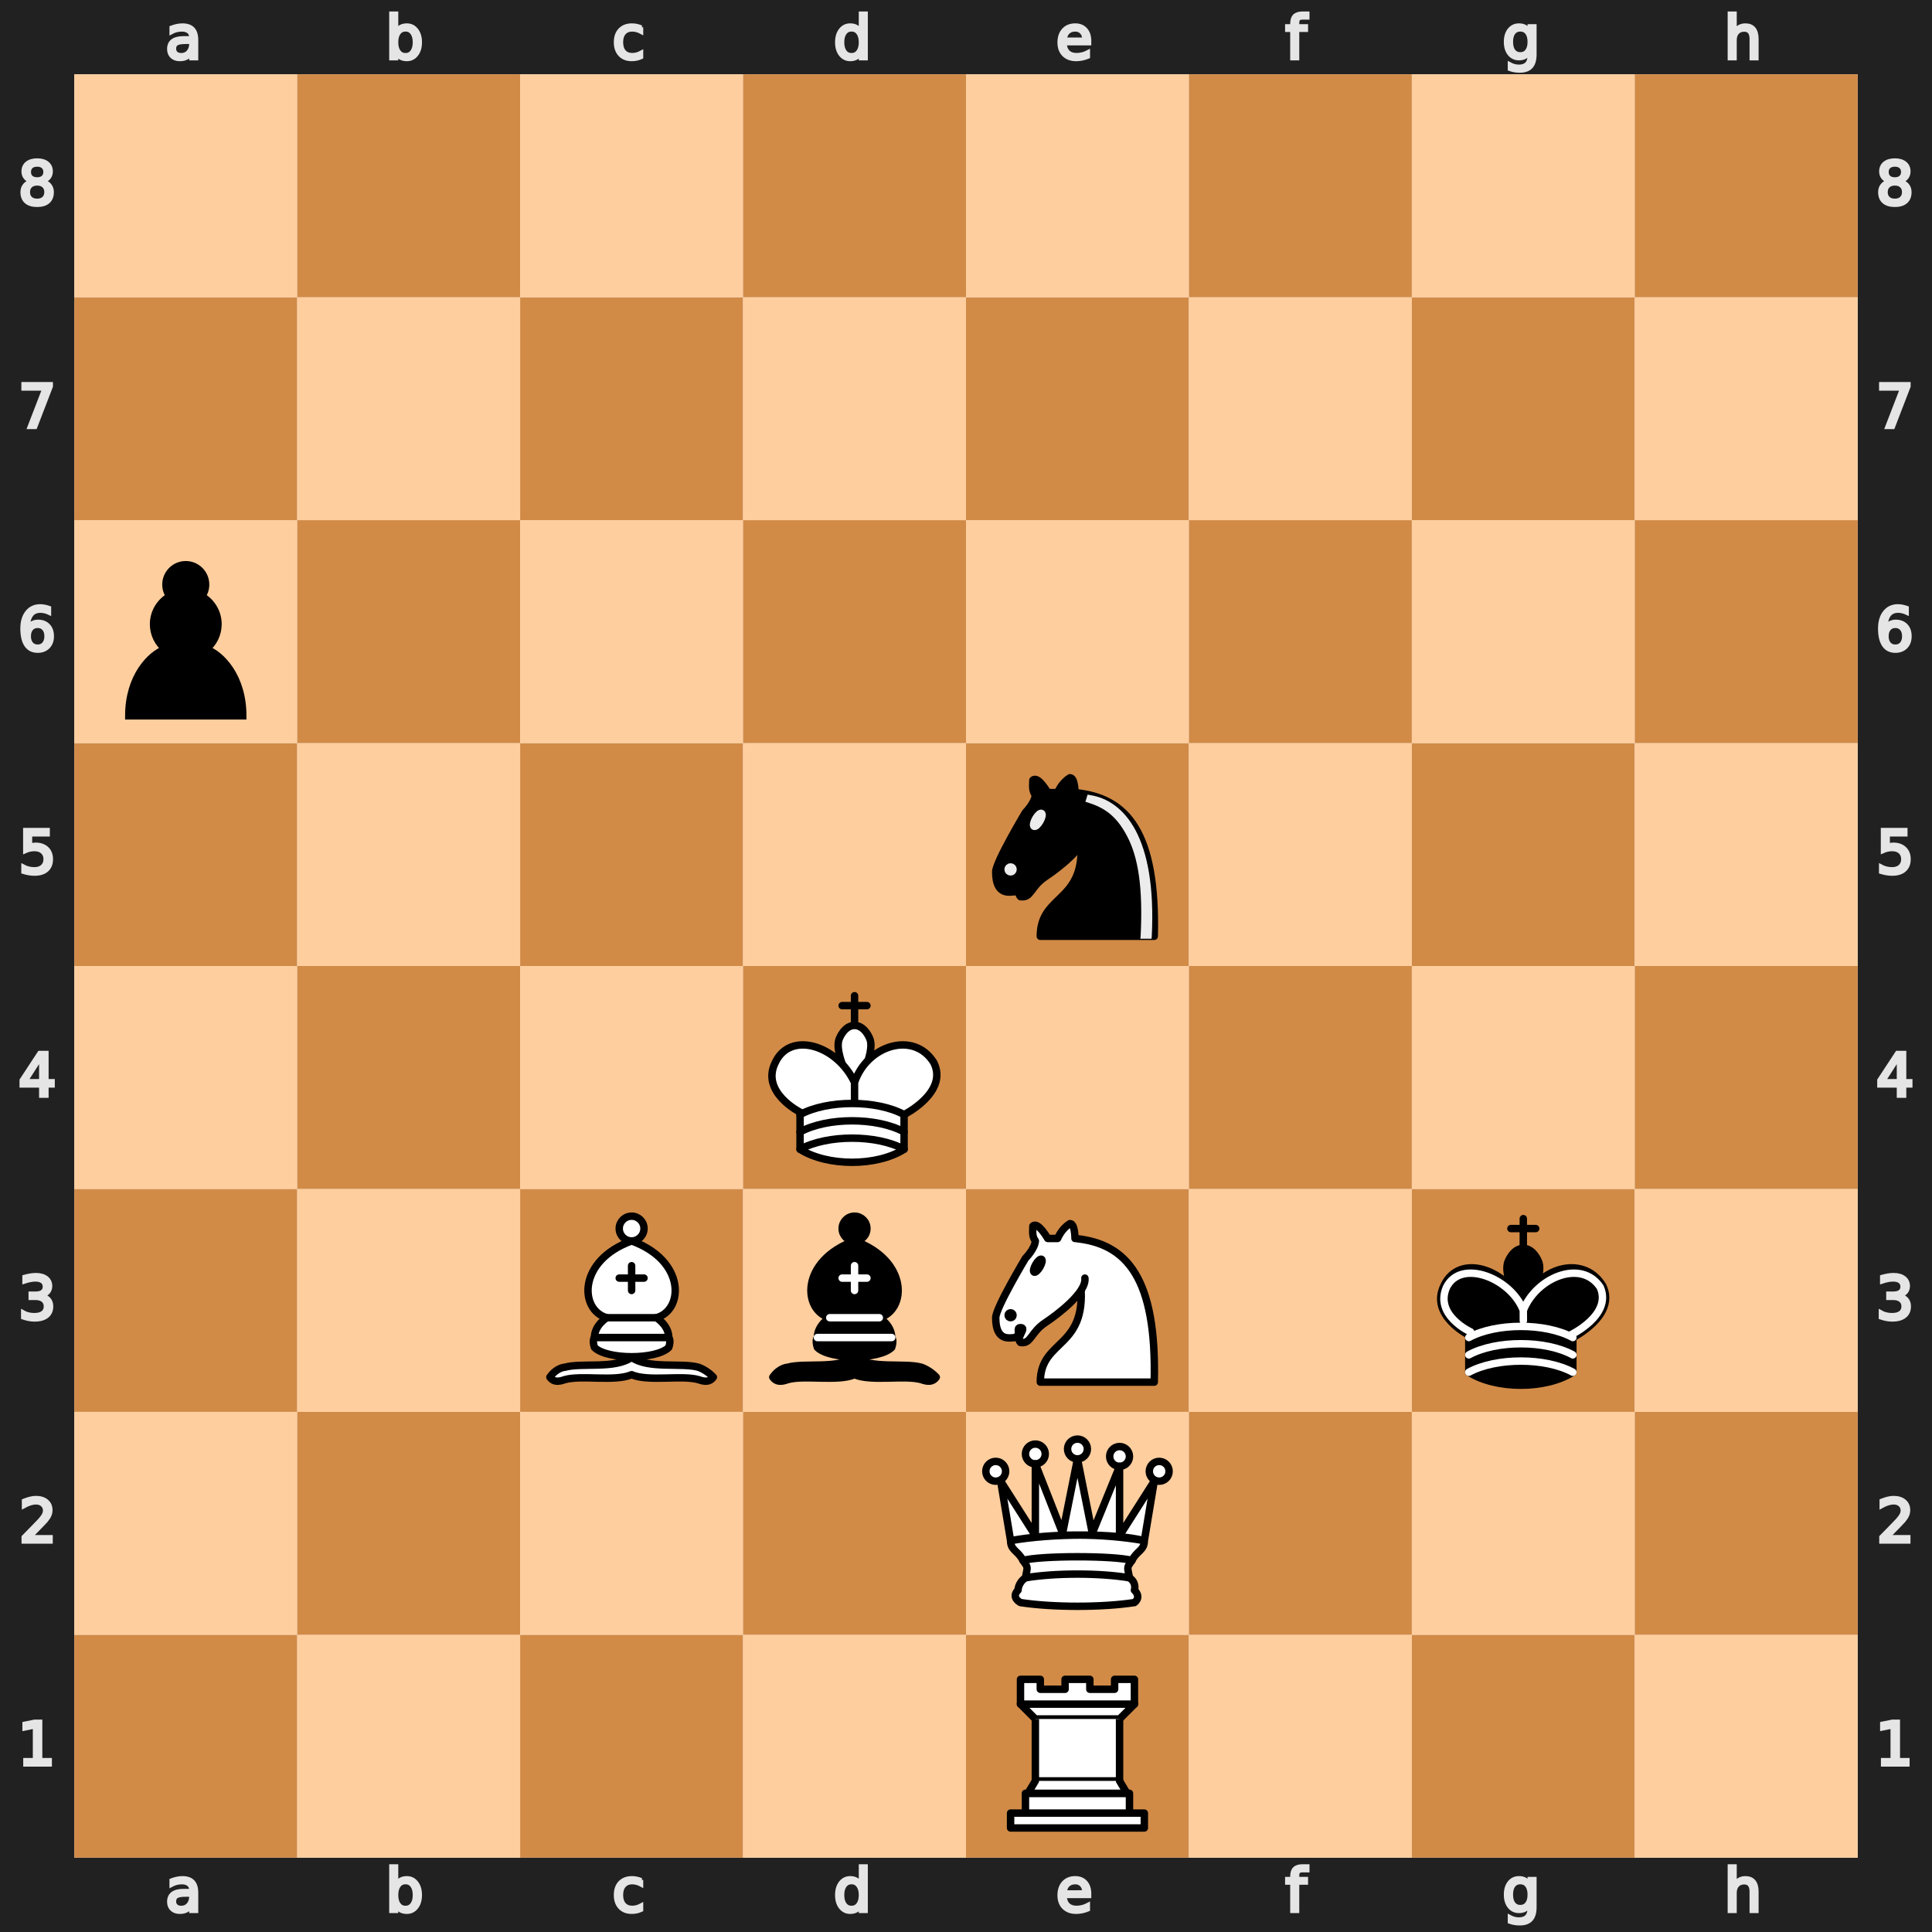
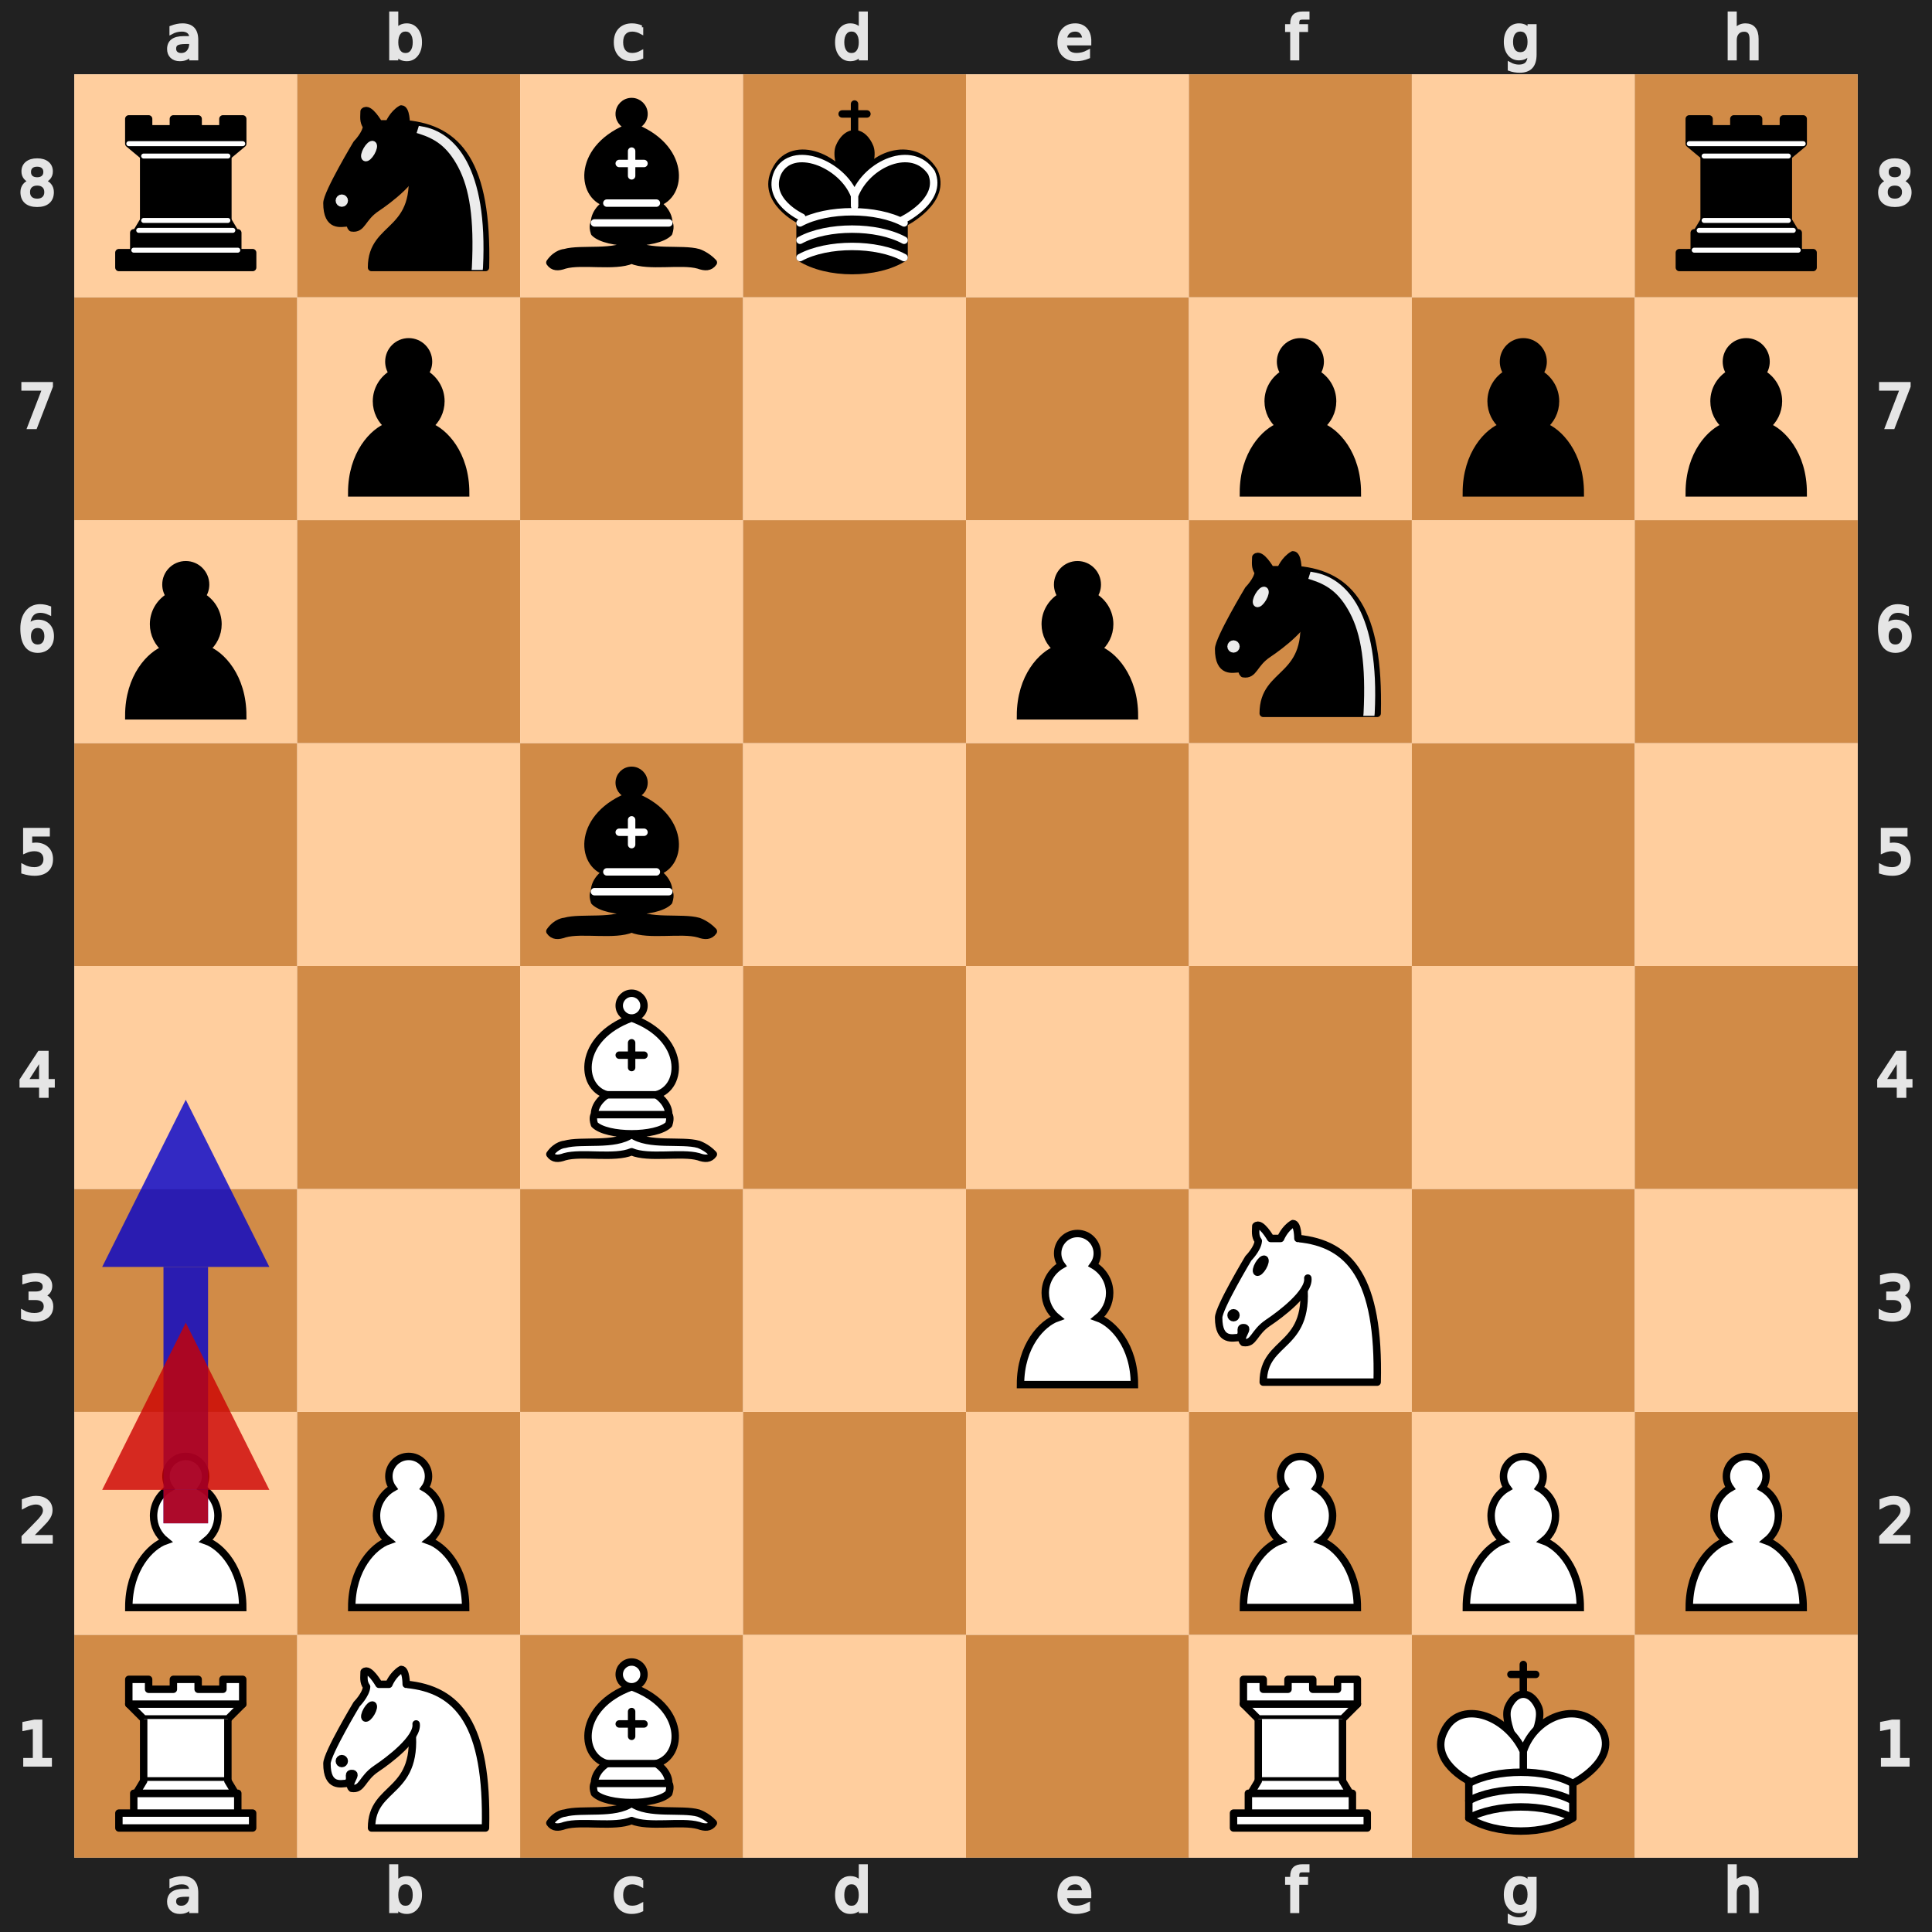
<svg xmlns="http://www.w3.org/2000/svg" xmlns:xlink="http://www.w3.org/1999/xlink" viewBox="0 0 390 390" width="400" height="400">
  <defs>
+     <g id="white-pawn" class="white pawn">
+       <path d="M22.5 9c-2.21 0-4 1.79-4 4 0 .89.29 1.71.78 2.38C17.33 16.5 16 18.59 16 21c0 2.03.94 3.84 2.41 5.03-3 1.06-7.41 5.55-7.41 13.47h23c0-7.92-4.41-12.41-7.41-13.47 1.47-1.19 2.41-3 2.41-5.03 0-2.41-1.33-4.5-3.28-5.62.49-.67.78-1.49.78-2.38 0-2.21-1.79-4-4-4z" fill="#fff" stroke="#000" stroke-width="1.5" stroke-linecap="round" />
+     </g>
    <g id="white-knight" class="white knight" fill="none" fill-rule="evenodd" stroke="#000" stroke-width="1.5" stroke-linecap="round" stroke-linejoin="round">
      <path d="M 22,10 C 32.5,11 38.5,18 38,39 L 15,39 C 15,30 25,32.5 23,18" style="fill:#ffffff; stroke:#000000;" />
      <path d="M 24,18 C 24.38,20.91 18.45,25.37 16,27 C 13,29 13.18,31.34 11,31 C 9.958,30.06 12.41,27.96 11,28 C 10,28 11.19,29.23 10,30 C 9,30 5.997,31 6,26 C 6,24 12,14 12,14 C 12,14 13.89,12.1 14,10.5 C 13.27,9.506 13.5,8.5 13.5,7.5 C 14.5,6.5 16.5,10 16.5,10 L 18.5,10 C 18.5,10 19.28,8.008 21,7 C 22,7 22,10 22,10" style="fill:#ffffff; stroke:#000000;" />
      <path d="M 9.5 25.5 A 0.5 0.5 0 1 1 8.5,25.5 A 0.5 0.5 0 1 1 9.5 25.5 z" style="fill:#000000; stroke:#000000;" />
      <path d="M 15 15.5 A 0.5 1.5 0 1 1 14,15.5 A 0.5 1.5 0 1 1 15 15.5 z" transform="matrix(0.866,0.5,-0.5,0.866,9.693,-5.173)" style="fill:#000000; stroke:#000000;" />
    </g>
    <g id="white-bishop" class="white bishop" fill="none" fill-rule="evenodd" stroke="#000" stroke-width="1.5" stroke-linecap="round" stroke-linejoin="round">
      <g fill="#fff" stroke-linecap="butt">
        <path d="M9 36c3.39-.97 10.11.43 13.5-2 3.39 2.43 10.11 1.03 13.5 2 0 0 1.65.54 3 2-.68.97-1.65.99-3 .5-3.39-.97-10.11.46-13.5-1-3.39 1.46-10.11.03-13.5 1-1.354.49-2.323.47-3-.5 1.354-1.94 3-2 3-2zM15 32c2.5 2.5 12.5 2.5 15 0 .5-1.5 0-2 0-2 0-2.5-2.5-4-2.5-4 5.5-1.5 6-11.5-5-15.5-11 4-10.5 14-5 15.5 0 0-2.5 1.5-2.5 4 0 0-.5.5 0 2zM25 8a2.5 2.5 0 1 1-5 0 2.5 2.5 0 1 1 5 0z" />
      </g>
      <path d="M17.5 26h10M15 30h15m-7.5-14.5v5M20 18h5" stroke-linejoin="miter" />
    </g>
    <g id="white-rook" class="white rook" fill="#fff" fill-rule="evenodd" stroke="#000" stroke-width="1.5" stroke-linecap="round" stroke-linejoin="round">
      <path d="M9 39h27v-3H9v3zM12 36v-4h21v4H12zM11 14V9h4v2h5V9h5v2h5V9h4v5" stroke-linecap="butt" />
      <path d="M34 14l-3 3H14l-3-3" />
      <path d="M31 17v12.5H14V17" stroke-linecap="butt" stroke-linejoin="miter" />
      <path d="M31 29.5l1.5 2.5h-20l1.5-2.5" />
      <path d="M11 14h23" fill="none" stroke-linejoin="miter" />
    </g>
-     <g id="white-queen" class="white queen" fill="#fff" fill-rule="evenodd" stroke="#000" stroke-width="1.5" stroke-linecap="round" stroke-linejoin="round">
-       <path d="M8 12a2 2 0 1 1-4 0 2 2 0 1 1 4 0zM24.5 7.5a2 2 0 1 1-4 0 2 2 0 1 1 4 0zM41 12a2 2 0 1 1-4 0 2 2 0 1 1 4 0zM16 8.5a2 2 0 1 1-4 0 2 2 0 1 1 4 0zM33 9a2 2 0 1 1-4 0 2 2 0 1 1 4 0z" />
-       <path d="M9 26c8.5-1.5 21-1.5 27 0l2-12-7 11V11l-5.5 13.5-3-15-3 15-5.5-14V25L7 14l2 12zM9 26c0 2 1.5 2 2.5 4 1 1.5 1 1 .5 3.5-1.5 1-1.5 2.5-1.5 2.5-1.5 1.5.5 2.5.5 2.5 6.5 1 16.5 1 23 0 0 0 1.5-1 0-2.5 0 0 .5-1.5-1-2.5-.5-2.5-.5-2 .5-3.5 1-2 2.5-2 2.5-4-8.5-1.5-18.5-1.5-27 0z" stroke-linecap="butt" />
-       <path d="M11.5 30c3.5-1 18.5-1 22 0M12 33.5c6-1 15-1 21 0" fill="none" />
-     </g>
    <g id="white-king" class="white king" fill="none" fill-rule="evenodd" stroke="#000" stroke-width="1.5" stroke-linecap="round" stroke-linejoin="round">
      <path d="M22.5 11.63V6M20 8h5" stroke-linejoin="miter" />
      <path d="M22.5 25s4.5-7.5 3-10.5c0 0-1-2.5-3-2.5s-3 2.5-3 2.5c-1.5 3 3 10.5 3 10.5" fill="#fff" stroke-linecap="butt" stroke-linejoin="miter" />
      <path d="M11.5 37c5.5 3.5 15.5 3.5 21 0v-7s9-4.5 6-10.5c-4-6.5-13.5-3.5-16 4V27v-3.5c-3.5-7.5-13-10.5-16-4-3 6 5 10 5 10V37z" fill="#fff" />
      <path d="M11.5 30c5.5-3 15.5-3 21 0m-21 3.5c5.5-3 15.5-3 21 0m-21 3.5c5.5-3 15.5-3 21 0" />
    </g>
    <g id="black-pawn" class="black pawn">
      <path d="M22.5 9c-2.21 0-4 1.79-4 4 0 .89.29 1.71.78 2.38C17.33 16.5 16 18.59 16 21c0 2.03.94 3.84 2.41 5.03-3 1.06-7.41 5.55-7.41 13.47h23c0-7.92-4.41-12.41-7.41-13.47 1.47-1.19 2.41-3 2.41-5.03 0-2.41-1.33-4.5-3.28-5.62.49-.67.78-1.49.78-2.38 0-2.21-1.79-4-4-4z" fill="#000" stroke="#000" stroke-width="1.5" stroke-linecap="round" />
    </g>
    <g id="black-knight" class="black knight" fill="none" fill-rule="evenodd" stroke="#000" stroke-width="1.5" stroke-linecap="round" stroke-linejoin="round">
      <path d="M 22,10 C 32.5,11 38.5,18 38,39 L 15,39 C 15,30 25,32.5 23,18" style="fill:#000000; stroke:#000000;" />
      <path d="M 24,18 C 24.38,20.91 18.45,25.37 16,27 C 13,29 13.18,31.34 11,31 C 9.958,30.06 12.41,27.96 11,28 C 10,28 11.19,29.23 10,30 C 9,30 5.997,31 6,26 C 6,24 12,14 12,14 C 12,14 13.89,12.1 14,10.5 C 13.27,9.506 13.5,8.5 13.5,7.5 C 14.5,6.5 16.5,10 16.5,10 L 18.5,10 C 18.5,10 19.28,8.008 21,7 C 22,7 22,10 22,10" style="fill:#000000; stroke:#000000;" />
      <path d="M 9.5 25.5 A 0.5 0.5 0 1 1 8.5,25.5 A 0.5 0.5 0 1 1 9.5 25.5 z" style="fill:#ececec; stroke:#ececec;" />
      <path d="M 15 15.5 A 0.5 1.5 0 1 1 14,15.5 A 0.5 1.5 0 1 1 15 15.5 z" transform="matrix(0.866,0.5,-0.5,0.866,9.693,-5.173)" style="fill:#ececec; stroke:#ececec;" />
      <path d="M 24.55,10.4 L 24.1,11.85 L 24.6,12 C 27.75,13 30.25,14.49 32.5,18.75 C 34.75,23.01 35.75,29.06 35.25,39 L 35.2,39.5 L 37.45,39.5 L 37.5,39 C 38,28.94 36.62,22.15 34.25,17.66 C 31.88,13.17 28.46,11.02 25.06,10.5 L 24.55,10.4 z " style="fill:#ececec; stroke:none;" />
    </g>
    <g id="black-bishop" class="black bishop" fill="none" fill-rule="evenodd" stroke="#000" stroke-width="1.5" stroke-linecap="round" stroke-linejoin="round">
      <path d="M9 36c3.39-.97 10.11.43 13.5-2 3.39 2.43 10.11 1.03 13.5 2 0 0 1.65.54 3 2-.68.97-1.65.99-3 .5-3.39-.97-10.11.46-13.5-1-3.39 1.46-10.11.03-13.5 1-1.354.49-2.323.47-3-.5 1.354-1.94 3-2 3-2zm6-4c2.5 2.5 12.5 2.5 15 0 .5-1.5 0-2 0-2 0-2.5-2.5-4-2.5-4 5.5-1.5 6-11.5-5-15.5-11 4-10.5 14-5 15.5 0 0-2.5 1.5-2.5 4 0 0-.5.5 0 2zM25 8a2.5 2.5 0 1 1-5 0 2.5 2.5 0 1 1 5 0z" fill="#000" stroke-linecap="butt" />
      <path d="M17.5 26h10M15 30h15m-7.5-14.5v5M20 18h5" stroke="#fff" stroke-linejoin="miter" />
+     </g>
+     <g id="black-rook" class="black rook" fill="#000" fill-rule="evenodd" stroke="#000" stroke-width="1.5" stroke-linecap="round" stroke-linejoin="round">
+       <path d="M9 39h27v-3H9v3zM12.5 32l1.5-2.5h17l1.5 2.5h-20zM12 36v-4h21v4H12z" stroke-linecap="butt" />
+       <path d="M14 29.5v-13h17v13H14z" stroke-linecap="butt" stroke-linejoin="miter" />
+       <path d="M14 16.5L11 14h23l-3 2.5H14zM11 14V9h4v2h5V9h5v2h5V9h4v5H11z" stroke-linecap="butt" />
+       <path d="M12 35.5h21M13 31.5h19M14 29.5h17M14 16.5h17M11 14h23" fill="none" stroke="#fff" stroke-width="1" stroke-linejoin="miter" />
    </g>
    <g id="black-king" class="black king" fill="none" fill-rule="evenodd" stroke="#000" stroke-width="1.5" stroke-linecap="round" stroke-linejoin="round">
      <path d="M22.5 11.63V6" stroke-linejoin="miter" />
      <path d="M22.5 25s4.5-7.5 3-10.5c0 0-1-2.5-3-2.5s-3 2.5-3 2.5c-1.5 3 3 10.5 3 10.5" fill="#000" stroke-linecap="butt" stroke-linejoin="miter" />
      <path d="M11.5 37c5.5 3.5 15.5 3.5 21 0v-7s9-4.5 6-10.5c-4-6.5-13.5-3.5-16 4V27v-3.5c-3.5-7.5-13-10.5-16-4-3 6 5 10 5 10V37z" fill="#000" />
      <path d="M20 8h5" stroke-linejoin="miter" />
      <path d="M32 29.5s8.5-4 6.03-9.65C34.15 14 25 18 22.5 24.5l.01 2.1-.01-2.1C20 18 9.906 14 6.997 19.85c-2.497 5.65 4.853 9 4.853 9M11.5 30c5.5-3 15.5-3 21 0m-21 3.5c5.5-3 15.5-3 21 0m-21 3.5c5.5-3 15.5-3 21 0" stroke="#fff" />
    </g>
  </defs>
  <rect x="7.5" y="7.5" width="375" height="375" fill="none" stroke="#212121" stroke-width="15" />
  <g transform="translate(20, 1) scale(0.75, 0.75)" fill="#e5e5e5" stroke="#e5e5e5">
    <path d="M23.328 10.016q-1.742 0-2.414.398-.672.398-.672 1.36 0 .765.5 1.218.508.445 1.375.445 1.196 0 1.914-.843.727-.852.727-2.258v-.32zm2.867-.594v4.992h-1.437v-1.328q-.492.797-1.227 1.18-.734.375-1.797.375-1.343 0-2.14-.75-.79-.758-.79-2.024 0-1.476.985-2.226.992-.75 2.953-.75h2.016V8.75q0-.992-.656-1.531-.649-.547-1.829-.547-.75 0-1.46.18-.711.18-1.368.539V6.062q.79-.304 1.532-.453.742-.156 1.445-.156 1.898 0 2.836.984.937.985.937 2.985z" />
  </g>
  <g transform="translate(20, 375) scale(0.75, 0.75)" fill="#e5e5e5" stroke="#e5e5e5">
    <path d="M23.328 10.016q-1.742 0-2.414.398-.672.398-.672 1.36 0 .765.5 1.218.508.445 1.375.445 1.196 0 1.914-.843.727-.852.727-2.258v-.32zm2.867-.594v4.992h-1.437v-1.328q-.492.797-1.227 1.18-.734.375-1.797.375-1.343 0-2.14-.75-.79-.758-.79-2.024 0-1.476.985-2.226.992-.75 2.953-.75h2.016V8.75q0-.992-.656-1.531-.649-.547-1.829-.547-.75 0-1.46.18-.711.18-1.368.539V6.062q.79-.304 1.532-.453.742-.156 1.445-.156 1.898 0 2.836.984.937.985.937 2.985z" />
  </g>
  <g transform="translate(65, 1) scale(0.75, 0.75)" fill="#e5e5e5" stroke="#e5e5e5">
    <path d="M24.922 10.047q0-1.586-.656-2.485-.649-.906-1.79-.906-1.14 0-1.796.906-.649.899-.649 2.485 0 1.586.649 2.492.656.898 1.797.898 1.14 0 1.789-.898.656-.906.656-2.492zm-4.89-3.055q.452-.781 1.14-1.156.695-.383 1.656-.383 1.594 0 2.586 1.266 1 1.265 1 3.328 0 2.062-1 3.328-.992 1.266-2.586 1.266-.96 0-1.656-.375-.688-.383-1.14-1.164v1.312h-1.446V2.258h1.445z" />
  </g>
  <g transform="translate(65, 375) scale(0.75, 0.75)" fill="#e5e5e5" stroke="#e5e5e5">
    <path d="M24.922 10.047q0-1.586-.656-2.485-.649-.906-1.79-.906-1.14 0-1.796.906-.649.899-.649 2.485 0 1.586.649 2.492.656.898 1.797.898 1.14 0 1.789-.898.656-.906.656-2.492zm-4.89-3.055q.452-.781 1.14-1.156.695-.383 1.656-.383 1.594 0 2.586 1.266 1 1.265 1 3.328 0 2.062-1 3.328-.992 1.266-2.586 1.266-.96 0-1.656-.375-.688-.383-1.14-1.164v1.312h-1.446V2.258h1.445z" />
  </g>
  <g transform="translate(110, 1) scale(0.75, 0.75)" fill="#e5e5e5" stroke="#e5e5e5">
    <path d="M25.96 6v1.344q-.608-.336-1.226-.5-.609-.172-1.234-.172-1.398 0-2.172.89-.773.883-.773 2.485 0 1.601.773 2.492.774.883 2.172.883.625 0 1.234-.164.618-.172 1.227-.508v1.328q-.602.281-1.25.422-.64.14-1.367.14-1.977 0-3.14-1.242-1.165-1.242-1.165-3.351 0-2.14 1.172-3.367 1.18-1.227 3.227-1.227.664 0 1.296.14.633.134 1.227.407z" />
  </g>
  <g transform="translate(110, 375) scale(0.75, 0.75)" fill="#e5e5e5" stroke="#e5e5e5">
    <path d="M25.96 6v1.344q-.608-.336-1.226-.5-.609-.172-1.234-.172-1.398 0-2.172.89-.773.883-.773 2.485 0 1.601.773 2.492.774.883 2.172.883.625 0 1.234-.164.618-.172 1.227-.508v1.328q-.602.281-1.25.422-.64.14-1.367.14-1.977 0-3.14-1.242-1.165-1.242-1.165-3.351 0-2.14 1.172-3.367 1.18-1.227 3.227-1.227.664 0 1.296.14.633.134 1.227.407z" />
  </g>
  <g transform="translate(155, 1) scale(0.75, 0.75)" fill="#e5e5e5" stroke="#e5e5e5">
    <path d="M24.973 6.992V2.258h1.437v12.156h-1.437v-1.312q-.453.78-1.149 1.164-.687.375-1.656.375-1.586 0-2.586-1.266-.992-1.266-.992-3.328 0-2.063.992-3.328 1-1.266 2.586-1.266.969 0 1.656.383.696.375 1.149 1.156zm-4.899 3.055q0 1.586.649 2.492.656.898 1.797.898 1.14 0 1.796-.898.657-.906.657-2.492 0-1.586-.657-2.485-.656-.906-1.796-.906-1.141 0-1.797.906-.649.899-.649 2.485z" />
  </g>
  <g transform="translate(155, 375) scale(0.75, 0.75)" fill="#e5e5e5" stroke="#e5e5e5">
    <path d="M24.973 6.992V2.258h1.437v12.156h-1.437v-1.312q-.453.78-1.149 1.164-.687.375-1.656.375-1.586 0-2.586-1.266-.992-1.266-.992-3.328 0-2.063.992-3.328 1-1.266 2.586-1.266.969 0 1.656.383.696.375 1.149 1.156zm-4.899 3.055q0 1.586.649 2.492.656.898 1.797.898 1.14 0 1.796-.898.657-.906.657-2.492 0-1.586-.657-2.485-.656-.906-1.796-.906-1.141 0-1.797.906-.649.899-.649 2.485z" />
  </g>
  <g transform="translate(200, 1) scale(0.75, 0.75)" fill="#e5e5e5" stroke="#e5e5e5">
    <path d="M26.555 9.68v.703h-6.61q.094 1.484.89 2.265.806.774 2.235.774.828 0 1.602-.203.781-.203 1.547-.61v1.36q-.774.328-1.586.5-.813.172-1.649.172-2.093 0-3.32-1.22-1.219-1.218-1.219-3.296 0-2.148 1.157-3.406 1.164-1.266 3.132-1.266 1.766 0 2.79 1.14 1.03 1.134 1.03 3.087zm-1.438-.422q-.015-1.18-.664-1.883-.64-.703-1.703-.703-1.203 0-1.93.68-.718.68-.828 1.914z" />
  </g>
  <g transform="translate(200, 375) scale(0.75, 0.75)" fill="#e5e5e5" stroke="#e5e5e5">
    <path d="M26.555 9.68v.703h-6.61q.094 1.484.89 2.265.806.774 2.235.774.828 0 1.602-.203.781-.203 1.547-.61v1.36q-.774.328-1.586.5-.813.172-1.649.172-2.093 0-3.32-1.22-1.219-1.218-1.219-3.296 0-2.148 1.157-3.406 1.164-1.266 3.132-1.266 1.766 0 2.79 1.14 1.03 1.134 1.03 3.087zm-1.438-.422q-.015-1.18-.664-1.883-.64-.703-1.703-.703-1.203 0-1.93.68-.718.68-.828 1.914z" />
  </g>
  <g transform="translate(245, 1) scale(0.75, 0.75)" fill="#e5e5e5" stroke="#e5e5e5">
    <path d="M25.285 2.258v1.195H23.91q-.773 0-1.078.313-.297.312-.297 1.125v.773h2.367v1.117h-2.367v7.633H21.09V6.781h-1.375V5.664h1.375v-.61q0-1.46.68-2.124.68-.672 2.156-.672z" />
  </g>
  <g transform="translate(245, 375) scale(0.75, 0.75)" fill="#e5e5e5" stroke="#e5e5e5">
    <path d="M25.285 2.258v1.195H23.91q-.773 0-1.078.313-.297.312-.297 1.125v.773h2.367v1.117h-2.367v7.633H21.09V6.781h-1.375V5.664h1.375v-.61q0-1.46.68-2.124.68-.672 2.156-.672z" />
  </g>
  <g transform="translate(290, 1) scale(0.75, 0.75)" fill="#e5e5e5" stroke="#e5e5e5">
    <path d="M24.973 9.937q0-1.562-.649-2.421-.64-.86-1.804-.86-1.157 0-1.805.86-.64.859-.64 2.421 0 1.555.64 2.415.648.859 1.805.859 1.164 0 1.804-.86.649-.859.649-2.414zm1.437 3.391q0 2.234-.992 3.32-.992 1.094-3.04 1.094-.757 0-1.429-.117-.672-.11-1.304-.344v-1.398q.632.344 1.25.508.617.164 1.257.164 1.414 0 2.118-.743.703-.734.703-2.226v-.711q-.446.773-1.141 1.156-.695.383-1.664.383-1.61 0-2.594-1.227-.984-1.226-.984-3.25 0-2.03.984-3.257.985-1.227 2.594-1.227.969 0 1.664.383t1.14 1.156V5.664h1.438z" />
  </g>
  <g transform="translate(290, 375) scale(0.75, 0.75)" fill="#e5e5e5" stroke="#e5e5e5">
    <path d="M24.973 9.937q0-1.562-.649-2.421-.64-.86-1.804-.86-1.157 0-1.805.86-.64.859-.64 2.421 0 1.555.64 2.415.648.859 1.805.859 1.164 0 1.804-.86.649-.859.649-2.414zm1.437 3.391q0 2.234-.992 3.32-.992 1.094-3.04 1.094-.757 0-1.429-.117-.672-.11-1.304-.344v-1.398q.632.344 1.25.508.617.164 1.257.164 1.414 0 2.118-.743.703-.734.703-2.226v-.711q-.446.773-1.141 1.156-.695.383-1.664.383-1.61 0-2.594-1.227-.984-1.226-.984-3.25 0-2.03.984-3.257.985-1.227 2.594-1.227.969 0 1.664.383t1.14 1.156V5.664h1.438z" />
  </g>
  <g transform="translate(335, 1) scale(0.75, 0.75)" fill="#e5e5e5" stroke="#e5e5e5">
    <path d="M26.164 9.133v5.281h-1.437V9.18q0-1.243-.485-1.86-.484-.617-1.453-.617-1.164 0-1.836.742-.672.742-.672 2.024v4.945h-1.445V2.258h1.445v4.765q.516-.789 1.211-1.18.703-.39 1.617-.39 1.508 0 2.282.938.773.93.773 2.742z" />
  </g>
  <g transform="translate(335, 375) scale(0.75, 0.75)" fill="#e5e5e5" stroke="#e5e5e5">
    <path d="M26.164 9.133v5.281h-1.437V9.18q0-1.243-.485-1.86-.484-.617-1.453-.617-1.164 0-1.836.742-.672.742-.672 2.024v4.945h-1.445V2.258h1.445v4.765q.516-.789 1.211-1.18.703-.39 1.617-.39 1.508 0 2.282.938.773.93.773 2.742z" />
  </g>
  <g transform="translate(0, 335) scale(0.75, 0.75)" fill="#e5e5e5" stroke="#e5e5e5">
    <path d="M6.754 26.996h2.578v-8.898l-2.805.562v-1.437l2.79-.563h1.578v10.336h2.578v1.328h-6.72z" />
  </g>
  <g transform="translate(375, 335) scale(0.75, 0.75)" fill="#e5e5e5" stroke="#e5e5e5">
    <path d="M6.754 26.996h2.578v-8.898l-2.805.562v-1.437l2.79-.563h1.578v10.336h2.578v1.328h-6.72z" />
  </g>
  <g transform="translate(0, 290) scale(0.75, 0.75)" fill="#e5e5e5" stroke="#e5e5e5">
    <path d="M8.195 26.996h5.508v1.328H6.297v-1.328q.898-.93 2.445-2.492 1.555-1.57 1.953-2.024.758-.851 1.055-1.437.305-.594.305-1.164 0-.93-.657-1.516-.648-.586-1.695-.586-.742 0-1.57.258-.82.258-1.758.781v-1.593q.953-.383 1.781-.578.828-.196 1.516-.196 1.812 0 2.89.906 1.079.907 1.079 2.422 0 .72-.274 1.368-.265.64-.976 1.515-.196.227-1.243 1.313-1.046 1.078-2.953 3.023z" />
  </g>
  <g transform="translate(375, 290) scale(0.75, 0.75)" fill="#e5e5e5" stroke="#e5e5e5">
    <path d="M8.195 26.996h5.508v1.328H6.297v-1.328q.898-.93 2.445-2.492 1.555-1.57 1.953-2.024.758-.851 1.055-1.437.305-.594.305-1.164 0-.93-.657-1.516-.648-.586-1.695-.586-.742 0-1.57.258-.82.258-1.758.781v-1.593q.953-.383 1.781-.578.828-.196 1.516-.196 1.812 0 2.89.906 1.079.907 1.079 2.422 0 .72-.274 1.368-.265.64-.976 1.515-.196.227-1.243 1.313-1.046 1.078-2.953 3.023z" />
  </g>
  <g transform="translate(0, 245) scale(0.75, 0.75)" fill="#e5e5e5" stroke="#e5e5e5">
    <path d="M11.434 22.035q1.132.242 1.765 1.008.64.766.64 1.89 0 1.727-1.187 2.672-1.187.946-3.375.946-.734 0-1.515-.149-.774-.14-1.602-.43V26.45q.656.383 1.438.578.78.196 1.632.196 1.485 0 2.258-.586.782-.586.782-1.703 0-1.032-.727-1.61-.719-.586-2.008-.586h-1.36v-1.297h1.423q1.164 0 1.78-.46.618-.47.618-1.344 0-.899-.64-1.375-.633-.485-1.82-.485-.65 0-1.391.141-.743.14-1.633.437V16.95q.898-.25 1.68-.375.788-.125 1.484-.125 1.797 0 2.844.82 1.046.813 1.046 2.204 0 .968-.554 1.64-.555.664-1.578.922z" />
  </g>
  <g transform="translate(375, 245) scale(0.75, 0.75)" fill="#e5e5e5" stroke="#e5e5e5">
    <path d="M11.434 22.035q1.132.242 1.765 1.008.64.766.64 1.89 0 1.727-1.187 2.672-1.187.946-3.375.946-.734 0-1.515-.149-.774-.14-1.602-.43V26.45q.656.383 1.438.578.78.196 1.632.196 1.485 0 2.258-.586.782-.586.782-1.703 0-1.032-.727-1.61-.719-.586-2.008-.586h-1.36v-1.297h1.423q1.164 0 1.78-.46.618-.47.618-1.344 0-.899-.64-1.375-.633-.485-1.82-.485-.65 0-1.391.141-.743.14-1.633.437V16.95q.898-.25 1.68-.375.788-.125 1.484-.125 1.797 0 2.844.82 1.046.813 1.046 2.204 0 .968-.554 1.64-.555.664-1.578.922z" />
  </g>
  <g transform="translate(0, 200) scale(0.75, 0.75)" fill="#e5e5e5" stroke="#e5e5e5">
    <path d="M11.016 18.035L7.03 24.262h3.985zm-.414-1.375h1.984v7.602h1.664v1.312h-1.664v2.75h-1.57v-2.75H5.75v-1.523z" />
  </g>
  <g transform="translate(375, 200) scale(0.75, 0.75)" fill="#e5e5e5" stroke="#e5e5e5">
    <path d="M11.016 18.035L7.03 24.262h3.985zm-.414-1.375h1.984v7.602h1.664v1.312h-1.664v2.75h-1.57v-2.75H5.75v-1.523z" />
  </g>
  <g transform="translate(0, 155) scale(0.75, 0.75)" fill="#e5e5e5" stroke="#e5e5e5">
    <path d="M6.719 16.66h6.195v1.328h-4.75v2.86q.344-.118.688-.172.343-.063.687-.063 1.953 0 3.094 1.07 1.14 1.07 1.14 2.899 0 1.883-1.171 2.93-1.172 1.039-3.305 1.039-.735 0-1.5-.125-.758-.125-1.57-.375v-1.586q.703.383 1.453.57.75.188 1.586.188 1.351 0 2.14-.711.79-.711.79-1.93 0-1.219-.79-1.93-.789-.71-2.14-.71-.633 0-1.266.14-.625.14-1.281.438z" />
  </g>
  <g transform="translate(375, 155) scale(0.75, 0.75)" fill="#e5e5e5" stroke="#e5e5e5">
    <path d="M6.719 16.66h6.195v1.328h-4.75v2.86q.344-.118.688-.172.343-.063.687-.063 1.953 0 3.094 1.07 1.14 1.07 1.14 2.899 0 1.883-1.171 2.93-1.172 1.039-3.305 1.039-.735 0-1.5-.125-.758-.125-1.57-.375v-1.586q.703.383 1.453.57.75.188 1.586.188 1.351 0 2.14-.711.79-.711.79-1.93 0-1.219-.79-1.93-.789-.71-2.14-.71-.633 0-1.266.14-.625.14-1.281.438z" />
  </g>
  <g transform="translate(0, 110) scale(0.75, 0.75)" fill="#e5e5e5" stroke="#e5e5e5">
    <path d="M10.137 21.863q-1.063 0-1.688.727-.617.726-.617 1.992 0 1.258.617 1.992.625.727 1.688.727 1.062 0 1.68-.727.624-.734.624-1.992 0-1.266-.625-1.992-.617-.727-1.68-.727zm3.133-4.945v1.437q-.594-.28-1.204-.43-.601-.148-1.195-.148-1.562 0-2.39 1.055-.82 1.055-.938 3.188.46-.68 1.156-1.04.696-.367 1.531-.367 1.758 0 2.774 1.07 1.023 1.063 1.023 2.899 0 1.797-1.062 2.883-1.063 1.086-2.828 1.086-2.024 0-3.094-1.547-1.07-1.555-1.07-4.5 0-2.766 1.312-4.406 1.313-1.649 3.524-1.649.593 0 1.195.117.61.118 1.266.352z" />
  </g>
  <g transform="translate(375, 110) scale(0.75, 0.75)" fill="#e5e5e5" stroke="#e5e5e5">
    <path d="M10.137 21.863q-1.063 0-1.688.727-.617.726-.617 1.992 0 1.258.617 1.992.625.727 1.688.727 1.062 0 1.68-.727.624-.734.624-1.992 0-1.266-.625-1.992-.617-.727-1.68-.727zm3.133-4.945v1.437q-.594-.28-1.204-.43-.601-.148-1.195-.148-1.562 0-2.39 1.055-.82 1.055-.938 3.188.46-.68 1.156-1.04.696-.367 1.531-.367 1.758 0 2.774 1.07 1.023 1.063 1.023 2.899 0 1.797-1.062 2.883-1.063 1.086-2.828 1.086-2.024 0-3.094-1.547-1.07-1.555-1.07-4.5 0-2.766 1.312-4.406 1.313-1.649 3.524-1.649.593 0 1.195.117.61.118 1.266.352z" />
  </g>
  <g transform="translate(0, 65) scale(0.75, 0.75)" fill="#e5e5e5" stroke="#e5e5e5">
    <path d="M6.25 16.66h7.5v.672L9.516 28.324H7.867l3.985-10.336H6.25z" />
  </g>
  <g transform="translate(375, 65) scale(0.75, 0.75)" fill="#e5e5e5" stroke="#e5e5e5">
    <path d="M6.25 16.66h7.5v.672L9.516 28.324H7.867l3.985-10.336H6.25z" />
  </g>
  <g transform="translate(0, 20) scale(0.75, 0.75)" fill="#e5e5e5" stroke="#e5e5e5">
    <path d="M10 22.785q-1.125 0-1.773.602-.641.601-.641 1.656t.64 1.656q.649.602 1.774.602t1.773-.602q.649-.61.649-1.656 0-1.055-.649-1.656-.64-.602-1.773-.602zm-1.578-.672q-1.016-.25-1.586-.945-.563-.695-.563-1.695 0-1.399.993-2.211 1-.813 2.734-.813 1.742 0 2.734.813.993.812.993 2.21 0 1-.57 1.696-.563.695-1.571.945 1.14.266 1.773 1.04.641.773.641 1.89 0 1.695-1.04 2.602-1.03.906-2.96.906t-2.969-.906Q6 26.738 6 25.043q0-1.117.64-1.89.641-.774 1.782-1.04zm-.578-2.492q0 .906.562 1.414.57.508 1.594.508 1.016 0 1.586-.508.578-.508.578-1.414 0-.906-.578-1.414-.57-.508-1.586-.508-1.023 0-1.594.508-.562.508-.562 1.414z" />
  </g>
  <g transform="translate(375, 20) scale(0.75, 0.75)" fill="#e5e5e5" stroke="#e5e5e5">
    <path d="M10 22.785q-1.125 0-1.773.602-.641.601-.641 1.656t.64 1.656q.649.602 1.774.602t1.773-.602q.649-.61.649-1.656 0-1.055-.649-1.656-.64-.602-1.773-.602zm-1.578-.672q-1.016-.25-1.586-.945-.563-.695-.563-1.695 0-1.399.993-2.211 1-.813 2.734-.813 1.742 0 2.734.813.993.812.993 2.21 0 1-.57 1.696-.563.695-1.571.945 1.14.266 1.773 1.04.641.773.641 1.89 0 1.695-1.04 2.602-1.03.906-2.96.906t-2.969-.906Q6 26.738 6 25.043q0-1.117.64-1.89.641-.774 1.782-1.04zm-.578-2.492q0 .906.562 1.414.57.508 1.594.508 1.016 0 1.586-.508.578-.508.578-1.414 0-.906-.578-1.414-.57-.508-1.586-.508-1.023 0-1.594.508-.562.508-.562 1.414z" />
  </g>
  <rect x="15" y="330" width="45" height="45" class="square dark a1" stroke="none" fill="#d18b47" />
  <rect x="60" y="330" width="45" height="45" class="square light b1" stroke="none" fill="#ffce9e" />
  <rect x="105" y="330" width="45" height="45" class="square dark c1" stroke="none" fill="#d18b47" />
  <rect x="150" y="330" width="45" height="45" class="square light d1" stroke="none" fill="#ffce9e" />
  <rect x="195" y="330" width="45" height="45" class="square dark e1" stroke="none" fill="#d18b47" />
  <rect x="240" y="330" width="45" height="45" class="square light f1" stroke="none" fill="#ffce9e" />
  <rect x="285" y="330" width="45" height="45" class="square dark g1" stroke="none" fill="#d18b47" />
  <rect x="330" y="330" width="45" height="45" class="square light h1" stroke="none" fill="#ffce9e" />
  <rect x="15" y="285" width="45" height="45" class="square light a2" stroke="none" fill="#ffce9e" />
  <rect x="60" y="285" width="45" height="45" class="square dark b2" stroke="none" fill="#d18b47" />
  <rect x="105" y="285" width="45" height="45" class="square light c2" stroke="none" fill="#ffce9e" />
  <rect x="150" y="285" width="45" height="45" class="square dark d2" stroke="none" fill="#d18b47" />
  <rect x="195" y="285" width="45" height="45" class="square light e2" stroke="none" fill="#ffce9e" />
  <rect x="240" y="285" width="45" height="45" class="square dark f2" stroke="none" fill="#d18b47" />
  <rect x="285" y="285" width="45" height="45" class="square light g2" stroke="none" fill="#ffce9e" />
  <rect x="330" y="285" width="45" height="45" class="square dark h2" stroke="none" fill="#d18b47" />
  <rect x="15" y="240" width="45" height="45" class="square dark a3" stroke="none" fill="#d18b47" />
  <rect x="60" y="240" width="45" height="45" class="square light b3" stroke="none" fill="#ffce9e" />
  <rect x="105" y="240" width="45" height="45" class="square dark c3" stroke="none" fill="#d18b47" />
  <rect x="150" y="240" width="45" height="45" class="square light d3" stroke="none" fill="#ffce9e" />
  <rect x="195" y="240" width="45" height="45" class="square dark e3" stroke="none" fill="#d18b47" />
  <rect x="240" y="240" width="45" height="45" class="square light f3" stroke="none" fill="#ffce9e" />
  <rect x="285" y="240" width="45" height="45" class="square dark g3" stroke="none" fill="#d18b47" />
  <rect x="330" y="240" width="45" height="45" class="square light h3" stroke="none" fill="#ffce9e" />
  <rect x="15" y="195" width="45" height="45" class="square light a4" stroke="none" fill="#ffce9e" />
  <rect x="60" y="195" width="45" height="45" class="square dark b4" stroke="none" fill="#d18b47" />
  <rect x="105" y="195" width="45" height="45" class="square light c4" stroke="none" fill="#ffce9e" />
  <rect x="150" y="195" width="45" height="45" class="square dark d4" stroke="none" fill="#d18b47" />
  <rect x="195" y="195" width="45" height="45" class="square light e4" stroke="none" fill="#ffce9e" />
  <rect x="240" y="195" width="45" height="45" class="square dark f4" stroke="none" fill="#d18b47" />
  <rect x="285" y="195" width="45" height="45" class="square light g4" stroke="none" fill="#ffce9e" />
  <rect x="330" y="195" width="45" height="45" class="square dark h4" stroke="none" fill="#d18b47" />
  <rect x="15" y="150" width="45" height="45" class="square dark a5" stroke="none" fill="#d18b47" />
  <rect x="60" y="150" width="45" height="45" class="square light b5" stroke="none" fill="#ffce9e" />
  <rect x="105" y="150" width="45" height="45" class="square dark c5" stroke="none" fill="#d18b47" />
  <rect x="150" y="150" width="45" height="45" class="square light d5" stroke="none" fill="#ffce9e" />
  <rect x="195" y="150" width="45" height="45" class="square dark e5" stroke="none" fill="#d18b47" />
  <rect x="240" y="150" width="45" height="45" class="square light f5" stroke="none" fill="#ffce9e" />
  <rect x="285" y="150" width="45" height="45" class="square dark g5" stroke="none" fill="#d18b47" />
  <rect x="330" y="150" width="45" height="45" class="square light h5" stroke="none" fill="#ffce9e" />
  <rect x="15" y="105" width="45" height="45" class="square light a6" stroke="none" fill="#ffce9e" />
  <rect x="60" y="105" width="45" height="45" class="square dark b6" stroke="none" fill="#d18b47" />
  <rect x="105" y="105" width="45" height="45" class="square light c6" stroke="none" fill="#ffce9e" />
  <rect x="150" y="105" width="45" height="45" class="square dark d6" stroke="none" fill="#d18b47" />
  <rect x="195" y="105" width="45" height="45" class="square light e6" stroke="none" fill="#ffce9e" />
  <rect x="240" y="105" width="45" height="45" class="square dark f6" stroke="none" fill="#d18b47" />
  <rect x="285" y="105" width="45" height="45" class="square light g6" stroke="none" fill="#ffce9e" />
  <rect x="330" y="105" width="45" height="45" class="square dark h6" stroke="none" fill="#d18b47" />
  <rect x="15" y="60" width="45" height="45" class="square dark a7" stroke="none" fill="#d18b47" />
  <rect x="60" y="60" width="45" height="45" class="square light b7" stroke="none" fill="#ffce9e" />
  <rect x="105" y="60" width="45" height="45" class="square dark c7" stroke="none" fill="#d18b47" />
  <rect x="150" y="60" width="45" height="45" class="square light d7" stroke="none" fill="#ffce9e" />
  <rect x="195" y="60" width="45" height="45" class="square dark e7" stroke="none" fill="#d18b47" />
  <rect x="240" y="60" width="45" height="45" class="square light f7" stroke="none" fill="#ffce9e" />
  <rect x="285" y="60" width="45" height="45" class="square dark g7" stroke="none" fill="#d18b47" />
  <rect x="330" y="60" width="45" height="45" class="square light h7" stroke="none" fill="#ffce9e" />
  <rect x="15" y="15" width="45" height="45" class="square light a8" stroke="none" fill="#ffce9e" />
  <rect x="60" y="15" width="45" height="45" class="square dark b8" stroke="none" fill="#d18b47" />
  <rect x="105" y="15" width="45" height="45" class="square light c8" stroke="none" fill="#ffce9e" />
  <rect x="150" y="15" width="45" height="45" class="square dark d8" stroke="none" fill="#d18b47" />
  <rect x="195" y="15" width="45" height="45" class="square light e8" stroke="none" fill="#ffce9e" />
  <rect x="240" y="15" width="45" height="45" class="square dark f8" stroke="none" fill="#d18b47" />
  <rect x="285" y="15" width="45" height="45" class="square light g8" stroke="none" fill="#ffce9e" />
  <rect x="330" y="15" width="45" height="45" class="square dark h8" stroke="none" fill="#d18b47" />
-   <use href="#white-rook" xlink:href="#white-rook" transform="translate(195, 330)" />
-   <use href="#white-queen" xlink:href="#white-queen" transform="translate(195, 285)" />
-   <use href="#white-bishop" xlink:href="#white-bishop" transform="translate(105, 240)" />
-   <use href="#black-bishop" xlink:href="#black-bishop" transform="translate(150, 240)" />
-   <use href="#white-knight" xlink:href="#white-knight" transform="translate(195, 240)" />
-   <use href="#black-king" xlink:href="#black-king" transform="translate(285, 240)" />
-   <use href="#white-king" xlink:href="#white-king" transform="translate(150, 195)" />
-   <use href="#black-knight" xlink:href="#black-knight" transform="translate(195, 150)" />
+   <use href="#white-rook" xlink:href="#white-rook" transform="translate(15, 330)" />
+   <use href="#white-knight" xlink:href="#white-knight" transform="translate(60, 330)" />
+   <use href="#white-bishop" xlink:href="#white-bishop" transform="translate(105, 330)" />
+   <use href="#white-rook" xlink:href="#white-rook" transform="translate(240, 330)" />
+   <use href="#white-king" xlink:href="#white-king" transform="translate(285, 330)" />
+   <use href="#white-pawn" xlink:href="#white-pawn" transform="translate(15, 285)" />
+   <use href="#white-pawn" xlink:href="#white-pawn" transform="translate(60, 285)" />
+   <use href="#white-pawn" xlink:href="#white-pawn" transform="translate(240, 285)" />
+   <use href="#white-pawn" xlink:href="#white-pawn" transform="translate(285, 285)" />
+   <use href="#white-pawn" xlink:href="#white-pawn" transform="translate(330, 285)" />
+   <use href="#white-pawn" xlink:href="#white-pawn" transform="translate(195, 240)" />
+   <use href="#white-knight" xlink:href="#white-knight" transform="translate(240, 240)" />
+   <use href="#white-bishop" xlink:href="#white-bishop" transform="translate(105, 195)" />
+   <use href="#black-bishop" xlink:href="#black-bishop" transform="translate(105, 150)" />
  <use href="#black-pawn" xlink:href="#black-pawn" transform="translate(15, 105)" />
+   <use href="#black-pawn" xlink:href="#black-pawn" transform="translate(195, 105)" />
+   <use href="#black-knight" xlink:href="#black-knight" transform="translate(240, 105)" />
+   <use href="#black-pawn" xlink:href="#black-pawn" transform="translate(60, 60)" />
+   <use href="#black-pawn" xlink:href="#black-pawn" transform="translate(240, 60)" />
+   <use href="#black-pawn" xlink:href="#black-pawn" transform="translate(285, 60)" />
+   <use href="#black-pawn" xlink:href="#black-pawn" transform="translate(330, 60)" />
+   <use href="#black-rook" xlink:href="#black-rook" transform="translate(15, 15)" />
+   <use href="#black-knight" xlink:href="#black-knight" transform="translate(60, 15)" />
+   <use href="#black-bishop" xlink:href="#black-bishop" transform="translate(105, 15)" />
+   <use href="#black-king" xlink:href="#black-king" transform="translate(150, 15)" />
+   <use href="#black-rook" xlink:href="#black-rook" transform="translate(330, 15)" />
+   <line x1="37.5" y1="307.5" x2="37.5" y2="255.75" stroke="#0000cccc" stroke-width="9.0" stroke-linecap="butt" class="arrow" />
+   <polygon points="37.5,222.0 20.625,255.75 54.375,255.75" fill="#0000cccc" class="arrow" />
+   <line x1="37.5" y1="307.5" x2="37.5" y2="300.75" stroke="#cc0000cc" stroke-width="9.0" stroke-linecap="butt" class="arrow" />
+   <polygon points="37.5,267.0 20.625,300.75 54.375,300.75" fill="#cc0000cc" class="arrow" />
</svg>
